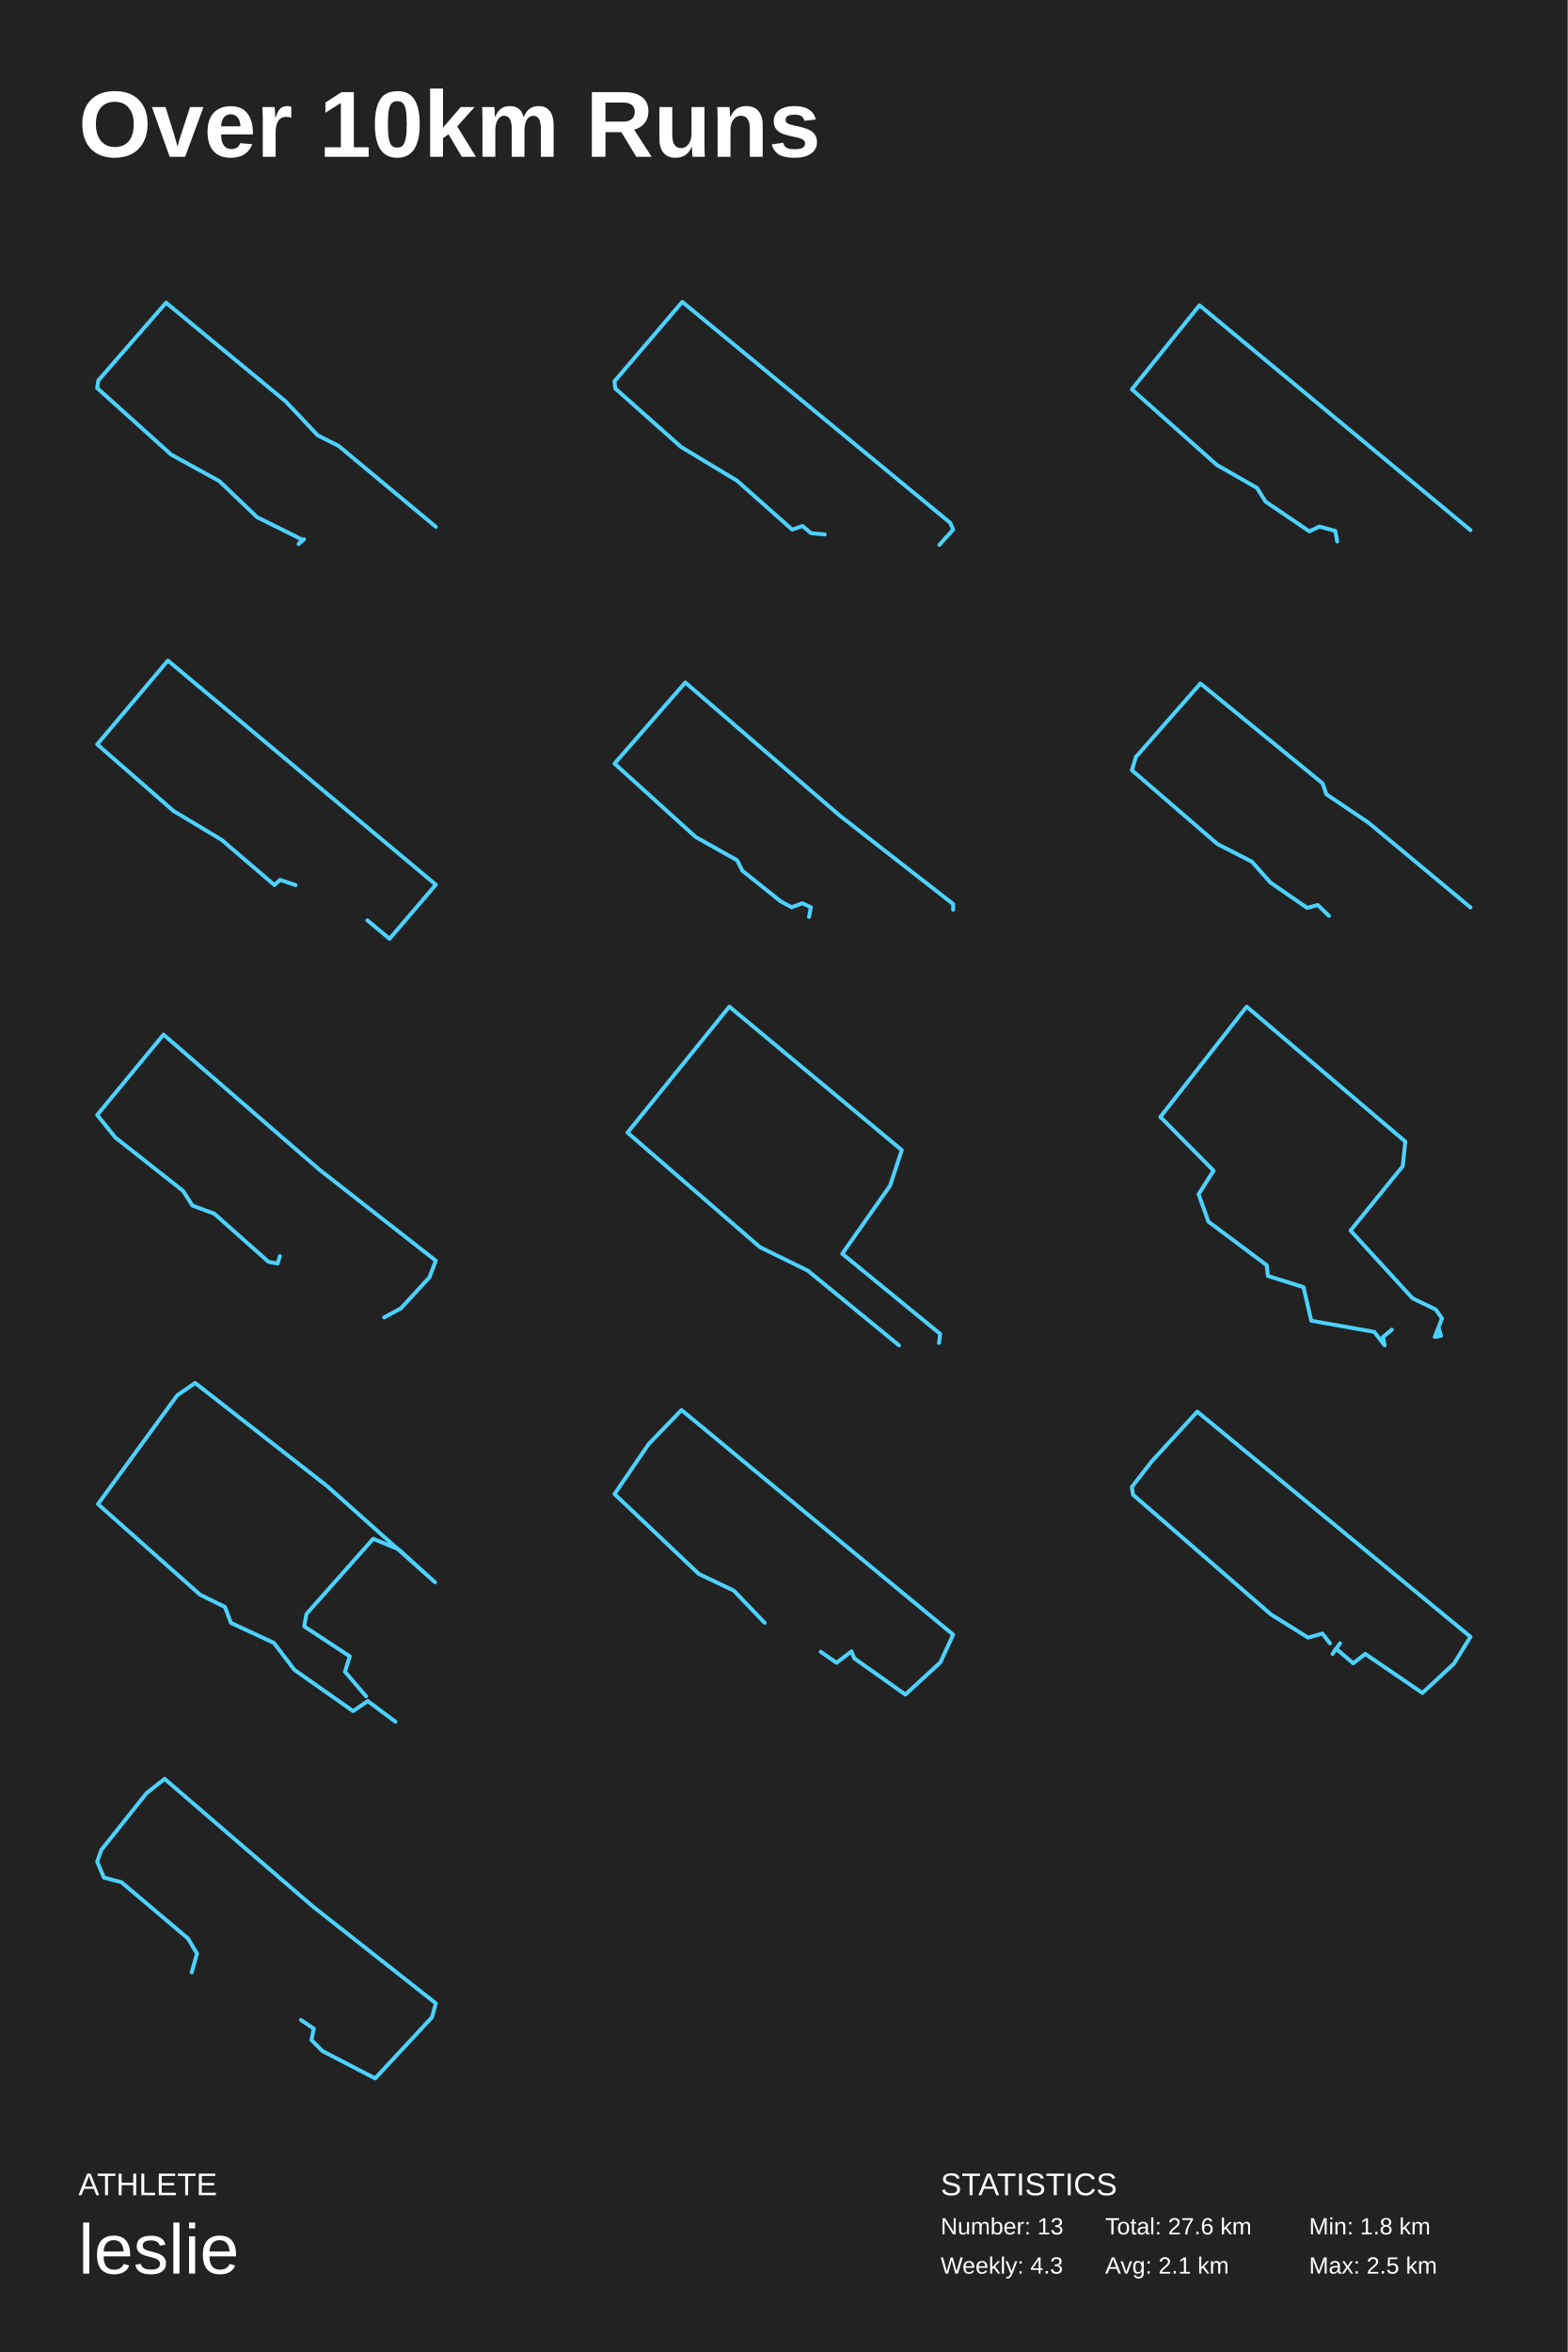
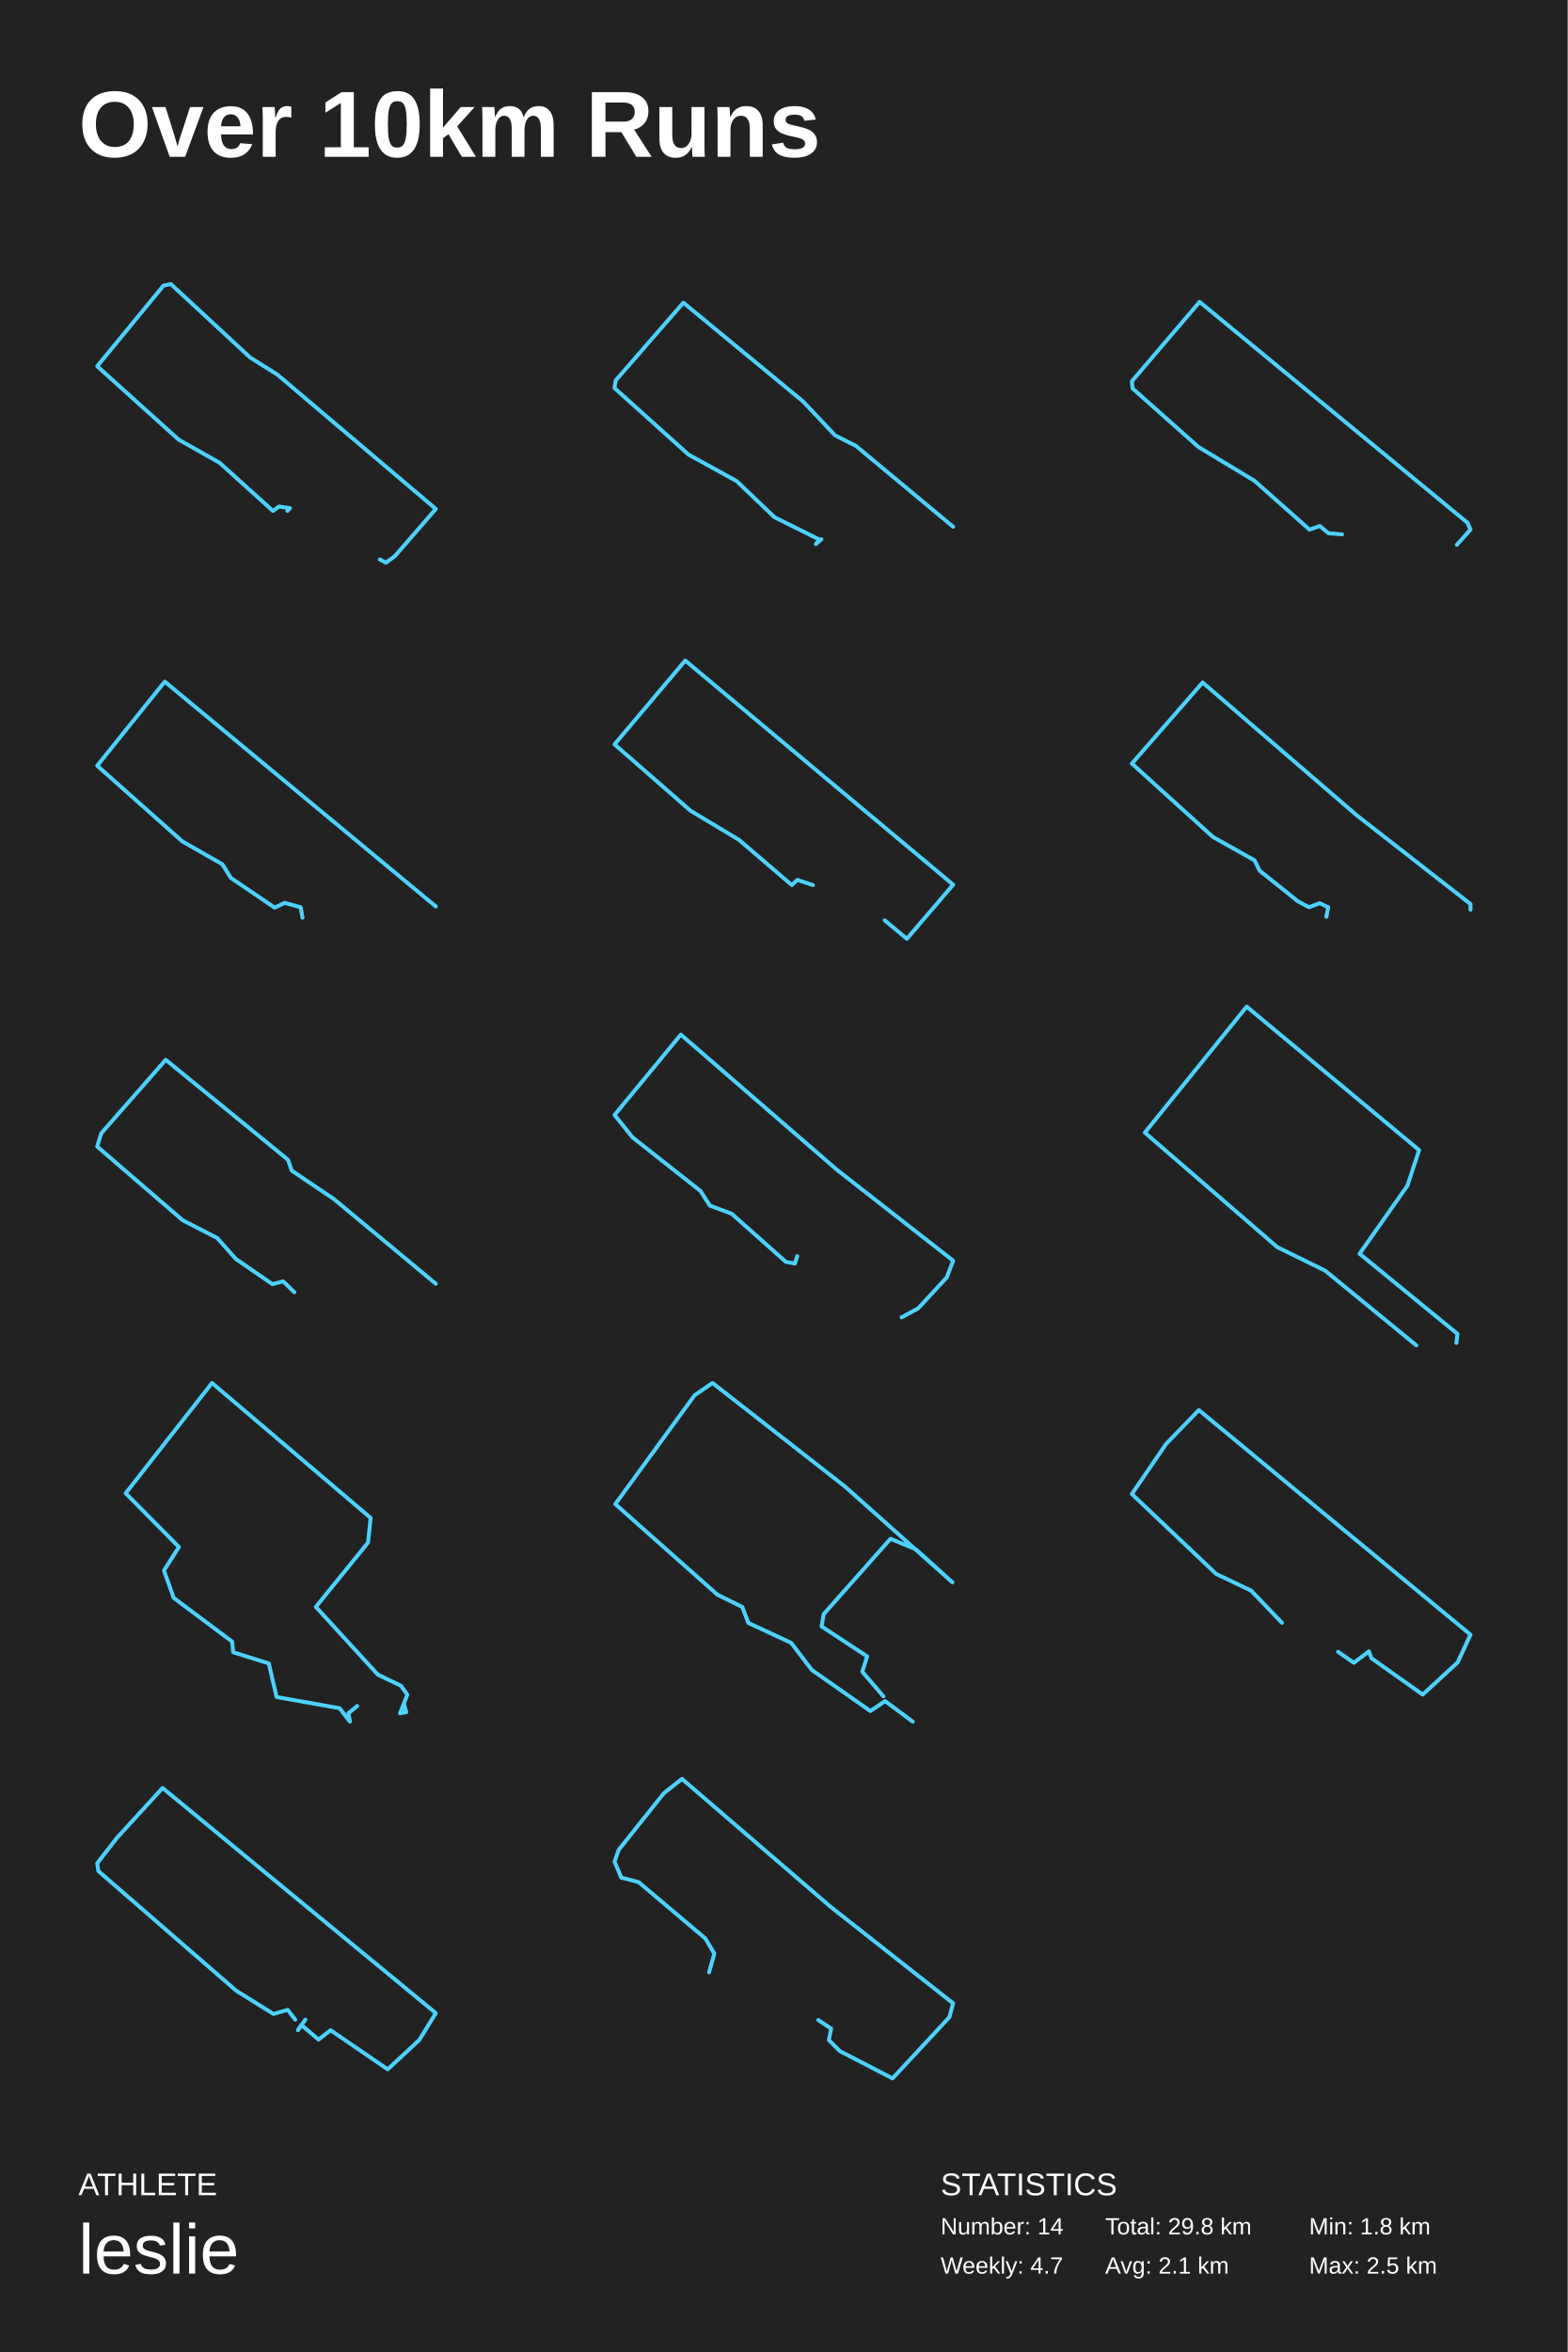
<svg xmlns="http://www.w3.org/2000/svg" baseProfile="full" height="300mm" version="1.1" viewBox="0,0,200,300" width="200mm">
  <defs />
  <rect fill="#222222" height="300" width="200" x="0" y="0" />
  <text fill="#FFFFFF" style="font-size:12px; font-family:Arial; font-weight:bold;" x="10" y="20">Over 10km Runs</text>
  <text fill="#FFFFFF" style="font-size:4px; font-family:Arial" x="10" y="280">ATHLETE</text>
  <text fill="#FFFFFF" style="font-size:9px; font-family:Arial" x="10" y="290">leslie</text>
  <text fill="#FFFFFF" style="font-size:4px; font-family:Arial" x="120" y="280">STATISTICS</text>
-   <text fill="#FFFFFF" style="font-size:3px; font-family:Arial" x="120" y="285">Number: 13</text>
-   <text fill="#FFFFFF" style="font-size:3px; font-family:Arial" x="120" y="290">Weekly: 4.3</text>
-   <text fill="#FFFFFF" style="font-size:3px; font-family:Arial" x="141" y="285">Total: 27.6 km</text>
+   <text fill="#FFFFFF" style="font-size:3px; font-family:Arial" x="120" y="285">Number: 14</text>
+   <text fill="#FFFFFF" style="font-size:3px; font-family:Arial" x="120" y="290">Weekly: 4.7</text>
+   <text fill="#FFFFFF" style="font-size:3px; font-family:Arial" x="141" y="285">Total: 29.8 km</text>
  <text fill="#FFFFFF" style="font-size:3px; font-family:Arial" x="141" y="290">Avg: 2.1 km</text>
  <text fill="#FFFFFF" style="font-size:3px; font-family:Arial" x="167" y="285">Min: 1.8 km</text>
  <text fill="#FFFFFF" style="font-size:3px; font-family:Arial" x="167" y="290">Max: 2.5 km</text>
-   <polyline fill="none" points="38.792,68.778 38.084,69.392 38.556,68.83 32.796,65.966 27.98,61.364 21.843,57.989 12.4,49.5 12.542,48.529 21.182,38.608 36.431,51.188 40.539,55.534 43.183,56.864 55.6,67.193" stroke="#4dd2ff" stroke-linecap="round" stroke-linejoin="round" stroke-width="0.5" />
-   <polyline fill="none" points="105.217,68.165 103.47,68.011 102.384,67.091 101.062,67.551 94.028,61.313 86.898,57.017 78.494,49.551 78.4,48.631 87.04,38.506 121.222,66.682 121.6,67.551 119.853,69.494" stroke="#4dd2ff" stroke-linecap="round" stroke-linejoin="round" stroke-width="0.5" />
-   <polyline fill="none" points="170.595,69.058 170.358,67.724 168.321,67.16 167.042,67.775 161.453,63.979 160.363,62.235 155.247,59.31 144.4,49.665 153.021,38.942 187.6,67.621" stroke="#4dd2ff" stroke-linecap="round" stroke-linejoin="round" stroke-width="0.5" />
-   <polyline fill="none" points="37.706,112.892 35.723,112.227 35.015,112.892 28.264,107.114 22.126,103.432 12.4,94.943 21.418,84.256 55.6,112.841 49.698,119.744 46.866,117.392" stroke="#4dd2ff" stroke-linecap="round" stroke-linejoin="round" stroke-width="0.5" />
-   <polyline fill="none" points="103.214,116.948 103.45,115.72 102.363,115.208 100.993,115.72 99.575,114.952 94.706,111.061 94.045,109.73 88.751,106.761 78.4,97.393 87.428,87.052 107.09,103.997 121.6,115.31 121.6,116.027" stroke="#4dd2ff" stroke-linecap="round" stroke-linejoin="round" stroke-width="0.5" />
-   <polyline fill="none" points="169.545,116.82 168.127,115.438 166.756,115.796 162.077,112.571 159.714,109.909 155.318,107.657 144.4,98.238 144.92,96.548 153.144,87.18 168.741,99.927 169.214,101.309 174.602,104.944 187.6,115.745" stroke="#4dd2ff" stroke-linecap="round" stroke-linejoin="round" stroke-width="0.5" />
-   <polyline fill="none" points="35.706,160.227 35.418,161.164 34.264,160.956 27.345,154.814 24.558,153.774 23.356,151.9 14.707,145.082 12.4,142.219 20.857,131.966 40.752,149.194 55.6,160.8 54.783,162.934 51.131,166.889 49.017,168.034" stroke="#4dd2ff" stroke-linecap="round" stroke-linejoin="round" stroke-width="0.5" />
-   <polyline fill="none" points="114.691,171.6 103.052,162.068 96.948,159.071 80.057,144.466 93.045,128.4 115.046,146.695 113.555,151.23 107.452,159.916 119.943,170.14 119.801,171.293" stroke="#4dd2ff" stroke-linecap="round" stroke-linejoin="round" stroke-width="0.5" />
-   <polyline fill="none" points="177.57,169.601 176.449,170.529 176.647,171.6 175.329,169.886 167.286,168.458 166.297,164.174 161.748,162.746 161.616,161.389 154.166,155.82 152.914,152.321 154.825,149.322 148.035,142.467 159.045,128.4 179.284,145.609 178.955,148.751 172.296,156.962 180.207,165.602 183.174,167.03 183.965,168.173 183.042,170.529 183.833,170.386 183.569,169.458" stroke="#4dd2ff" stroke-linecap="round" stroke-linejoin="round" stroke-width="0.5" />
-   <polyline fill="none" points="50.446,219.6 46.914,216.975 45.045,218.25 37.566,213 34.935,209.55 29.464,207 28.703,204.975 25.517,203.4 12.499,191.85 22.609,177.975 24.894,176.4 41.79,189.6 55.501,201.825 50.861,197.625 47.607,196.275 39.09,205.875 38.813,207.45 44.629,211.275 44.006,213.225 46.707,216.375" stroke="#4dd2ff" stroke-linecap="round" stroke-linejoin="round" stroke-width="0.5" />
-   <polyline fill="none" points="97.552,206.994 93.616,202.887 89.152,200.756 78.4,190.566 82.768,184.171 86.944,179.856 121.6,208.502 119.968,212.037 115.504,216.144 108.976,211.517 108.64,210.633 106.72,212.089 104.704,210.685" stroke="#4dd2ff" stroke-linecap="round" stroke-linejoin="round" stroke-width="0.5" />
-   <polyline fill="none" points="169.668,209.607 168.709,208.36 166.887,208.88 162.14,205.92 144.544,190.652 144.4,189.665 146.941,186.394 152.743,180.058 187.6,208.776 185.49,212.203 181.463,215.942 174.175,210.957 172.641,212.151 170.435,210.282 170.004,210.957 170.962,209.607" stroke="#4dd2ff" stroke-linecap="round" stroke-linejoin="round" stroke-width="0.5" />
-   <polyline fill="none" points="24.461,251.569 25.134,249.175 23.981,247.249 15.475,240.067 13.265,239.494 12.4,237.465 12.929,235.955 18.695,228.721 21.002,226.899 39.935,243.19 55.6,255.525 55.119,257.294 47.863,265.101 41.136,261.614 39.742,260.209 40.031,258.751 38.397,257.659" stroke="#4dd2ff" stroke-linecap="round" stroke-linejoin="round" stroke-width="0.5" />
+   <polyline fill="none" points="36.668,65.173 36.998,64.815 35.582,64.611 34.826,65.173 28.028,59.037 22.787,56.071 12.4,46.713 20.851,36.435 21.795,36.23 31.899,45.588 35.393,47.787 55.6,64.918 50.359,70.952 49.226,71.77 48.471,71.361" stroke="#4dd2ff" stroke-linecap="round" stroke-linejoin="round" stroke-width="0.5" />
+   <polyline fill="none" points="104.792,68.778 104.084,69.392 104.556,68.83 98.796,65.966 93.98,61.364 87.843,57.989 78.4,49.5 78.542,48.529 87.182,38.608 102.431,51.188 106.539,55.534 109.183,56.864 121.6,67.193" stroke="#4dd2ff" stroke-linecap="round" stroke-linejoin="round" stroke-width="0.5" />
+   <polyline fill="none" points="171.217,68.165 169.47,68.011 168.384,67.091 167.062,67.551 160.028,61.313 152.898,57.017 144.494,49.551 144.4,48.631 153.04,38.506 187.222,66.682 187.6,67.551 185.853,69.494" stroke="#4dd2ff" stroke-linecap="round" stroke-linejoin="round" stroke-width="0.5" />
+   <polyline fill="none" points="38.595,117.058 38.358,115.724 36.321,115.16 35.042,115.775 29.453,111.979 28.363,110.235 23.247,107.31 12.4,97.665 21.021,86.942 55.6,115.621" stroke="#4dd2ff" stroke-linecap="round" stroke-linejoin="round" stroke-width="0.5" />
+   <polyline fill="none" points="103.706,112.892 101.723,112.227 101.015,112.892 94.264,107.114 88.126,103.432 78.4,94.943 87.418,84.256 121.6,112.841 115.698,119.744 112.866,117.392" stroke="#4dd2ff" stroke-linecap="round" stroke-linejoin="round" stroke-width="0.5" />
+   <polyline fill="none" points="169.214,116.948 169.45,115.72 168.363,115.208 166.993,115.72 165.575,114.952 160.706,111.061 160.045,109.73 154.751,106.761 144.4,97.393 153.428,87.052 173.09,103.997 187.6,115.31 187.6,116.027" stroke="#4dd2ff" stroke-linecap="round" stroke-linejoin="round" stroke-width="0.5" />
+   <polyline fill="none" points="37.545,164.82 36.127,163.438 34.756,163.796 30.077,160.571 27.714,157.909 23.318,155.657 12.4,146.238 12.92,144.548 21.144,135.18 36.741,147.927 37.214,149.309 42.602,152.944 55.6,163.745" stroke="#4dd2ff" stroke-linecap="round" stroke-linejoin="round" stroke-width="0.5" />
+   <polyline fill="none" points="101.706,160.227 101.418,161.164 100.264,160.956 93.345,154.814 90.558,153.774 89.356,151.9 80.707,145.082 78.4,142.219 86.857,131.966 106.752,149.194 121.6,160.8 120.783,162.934 117.131,166.889 115.017,168.034" stroke="#4dd2ff" stroke-linecap="round" stroke-linejoin="round" stroke-width="0.5" />
+   <polyline fill="none" points="180.691,171.6 169.052,162.068 162.948,159.071 146.057,144.466 159.045,128.4 181.046,146.695 179.555,151.23 173.452,159.916 185.943,170.14 185.801,171.293" stroke="#4dd2ff" stroke-linecap="round" stroke-linejoin="round" stroke-width="0.5" />
+   <polyline fill="none" points="45.57,217.601 44.449,218.529 44.647,219.6 43.329,217.886 35.286,216.458 34.297,212.174 29.748,210.746 29.616,209.389 22.166,203.82 20.914,200.321 22.825,197.322 16.035,190.467 27.045,176.4 47.284,193.609 46.955,196.751 40.296,204.962 48.207,213.602 51.174,215.03 51.965,216.173 51.042,218.529 51.833,218.386 51.569,217.458" stroke="#4dd2ff" stroke-linecap="round" stroke-linejoin="round" stroke-width="0.5" />
+   <polyline fill="none" points="116.446,219.6 112.914,216.975 111.045,218.25 103.566,213 100.935,209.55 95.464,207 94.703,204.975 91.517,203.4 78.499,191.85 88.609,177.975 90.894,176.4 107.79,189.6 121.501,201.825 116.861,197.625 113.607,196.275 105.09,205.875 104.813,207.45 110.629,211.275 110.006,213.225 112.707,216.375" stroke="#4dd2ff" stroke-linecap="round" stroke-linejoin="round" stroke-width="0.5" />
+   <polyline fill="none" points="163.552,206.994 159.616,202.887 155.152,200.756 144.4,190.566 148.768,184.171 152.944,179.856 187.6,208.502 185.968,212.037 181.504,216.144 174.976,211.517 174.64,210.633 172.72,212.089 170.704,210.685" stroke="#4dd2ff" stroke-linecap="round" stroke-linejoin="round" stroke-width="0.5" />
+   <polyline fill="none" points="37.668,257.607 36.709,256.36 34.887,256.88 30.14,253.92 12.544,238.652 12.4,237.665 14.941,234.394 20.743,228.058 55.6,256.776 53.49,260.203 49.463,263.942 42.175,258.957 40.641,260.151 38.435,258.282 38.004,258.957 38.962,257.607" stroke="#4dd2ff" stroke-linecap="round" stroke-linejoin="round" stroke-width="0.5" />
+   <polyline fill="none" points="90.461,251.569 91.134,249.175 89.981,247.249 81.475,240.067 79.265,239.494 78.4,237.465 78.929,235.955 84.695,228.721 87.002,226.899 105.935,243.19 121.6,255.525 121.119,257.294 113.863,265.101 107.136,261.614 105.742,260.209 106.031,258.751 104.397,257.659" stroke="#4dd2ff" stroke-linecap="round" stroke-linejoin="round" stroke-width="0.5" />
</svg>
